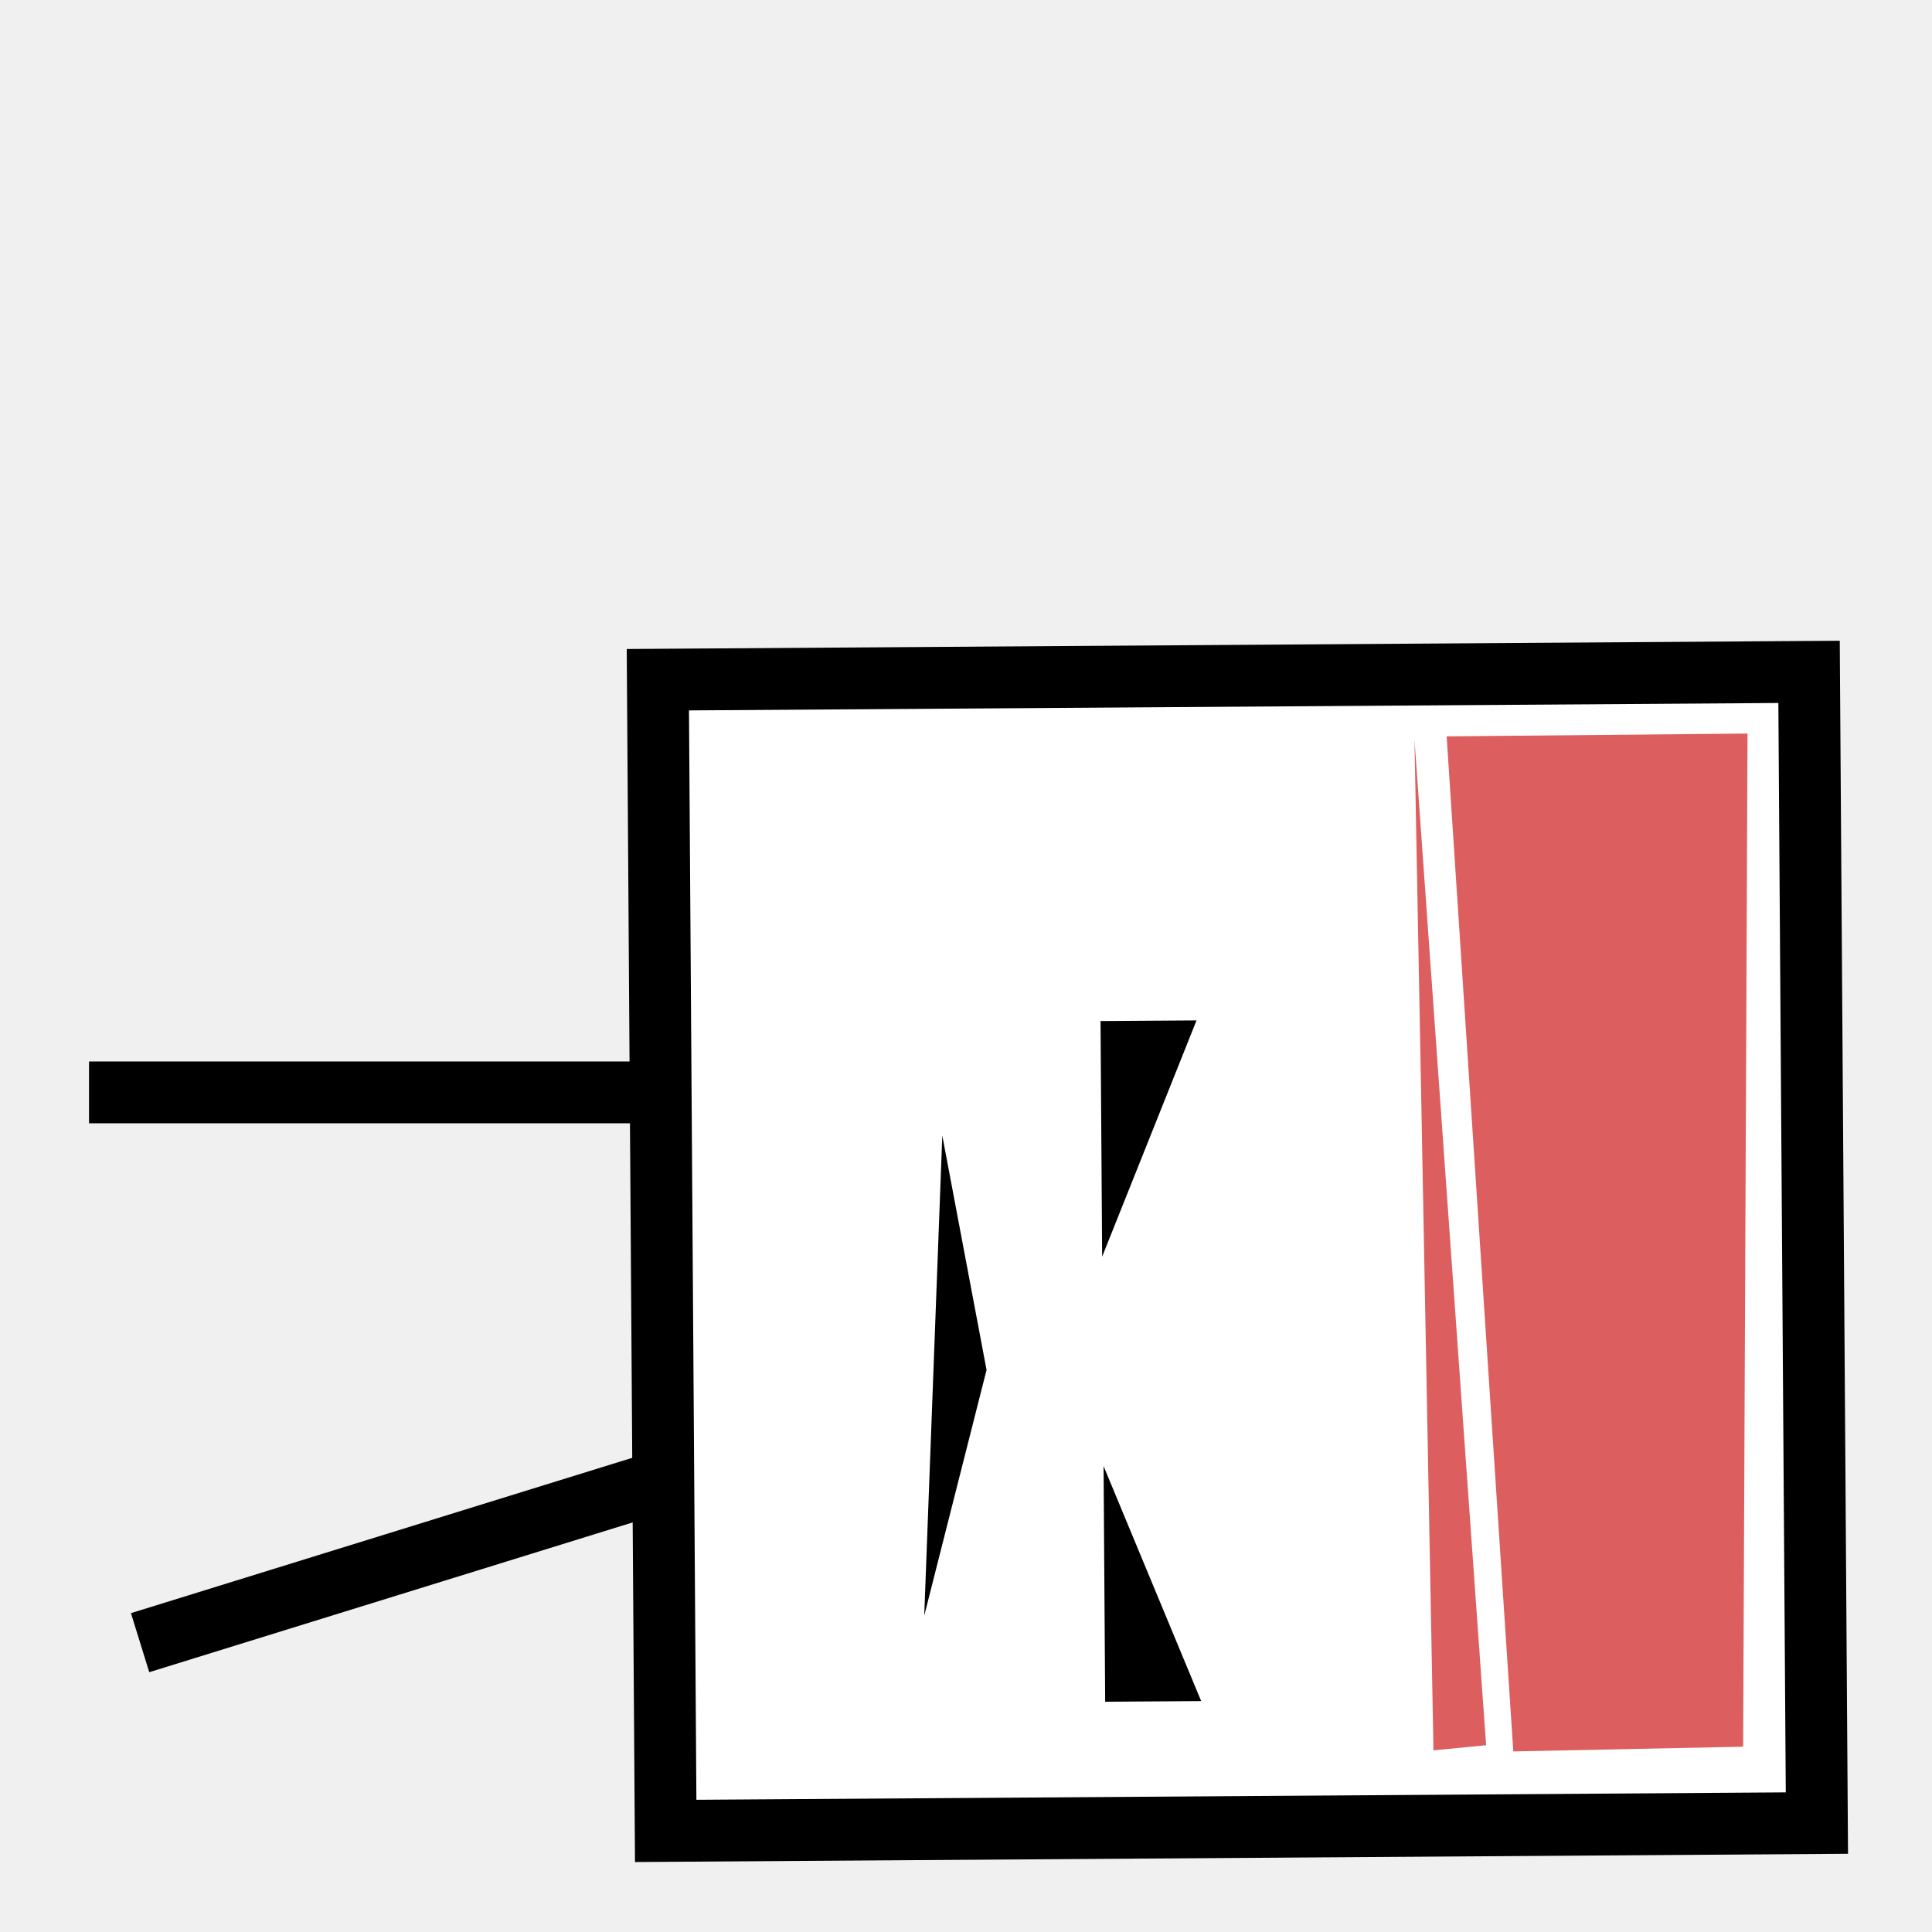
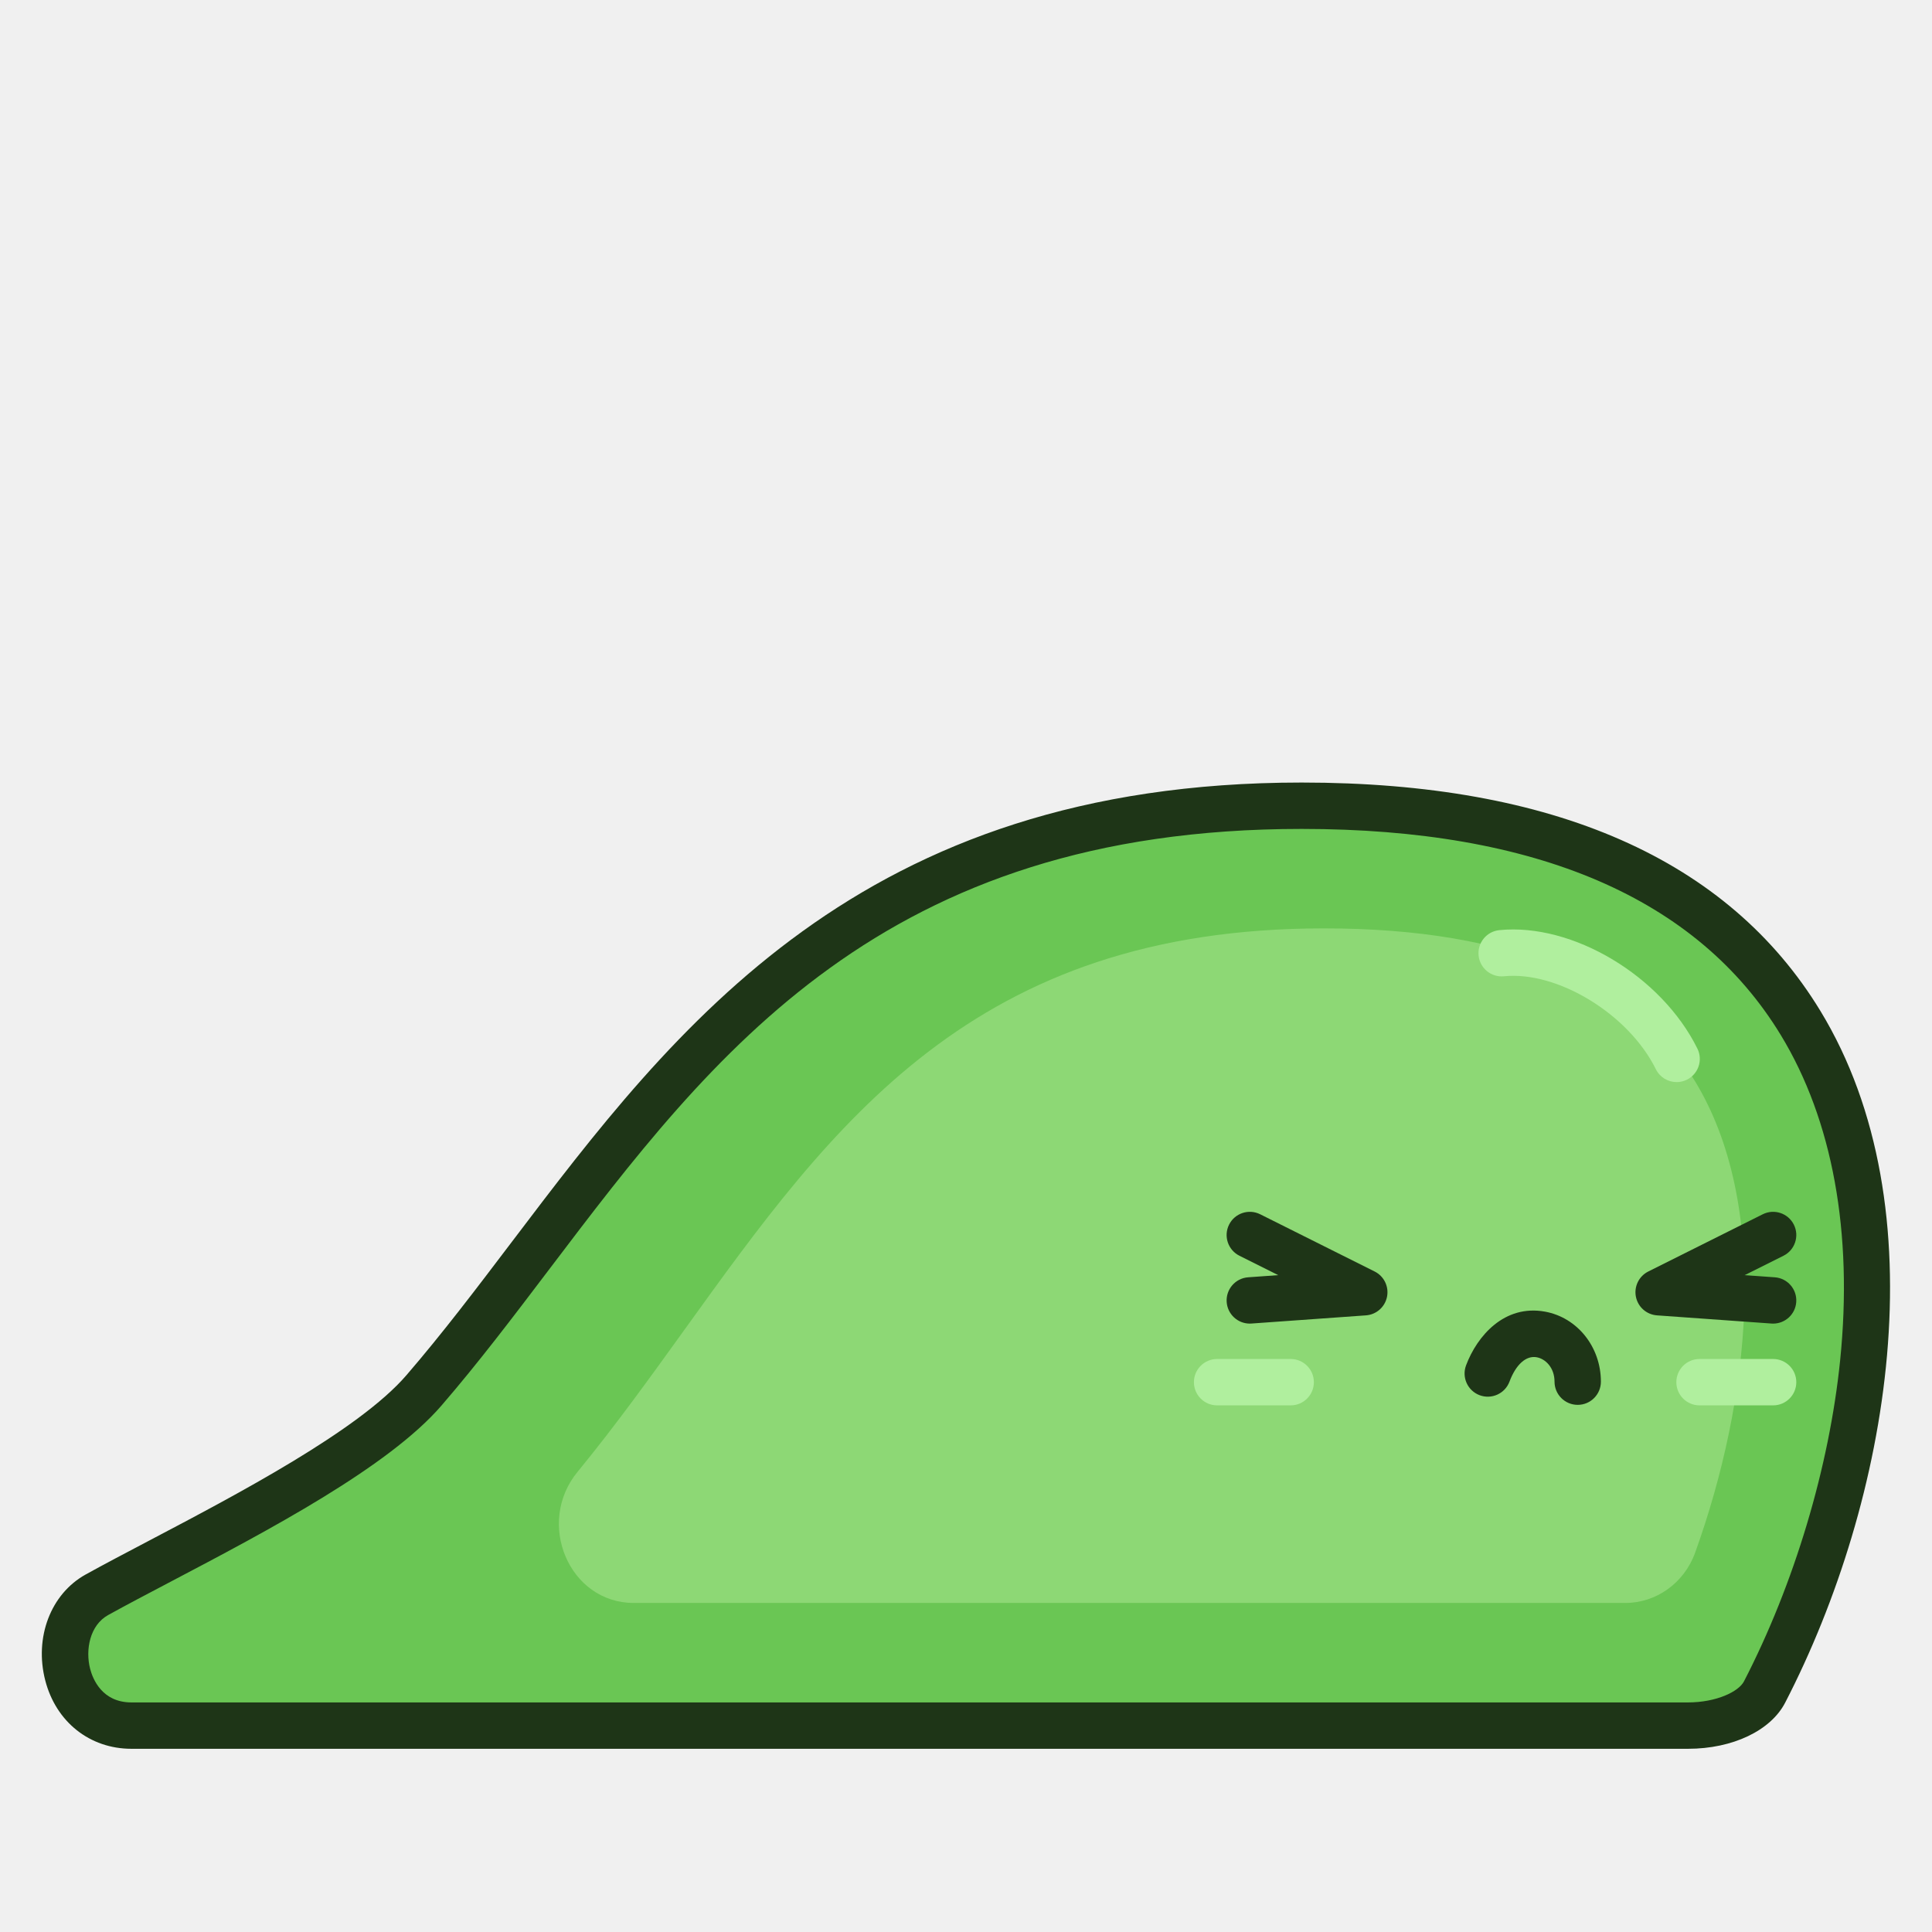
<svg xmlns="http://www.w3.org/2000/svg" version="1.1" id="Layer_1" x="0px" y="0px" viewBox="0 0 500 500" style="enable-background:new 0 0 500 500;" xml:space="preserve">
  <g>
-     <rect x="171.266" y="174.883" transform="matrix(1 -0.0068 0.0068 1 -2.2035 2.1938)" style="fill:#FFFFFF;" width="297.933" height="297.933" />
-     <path d="M460.239,181.933l1.919,281.931l-281.931,1.919l-1.919-281.931L460.239,181.933 M476.129,165.825   l-313.93,2.137l2.137,313.93l313.93-2.137L476.129,165.825L476.129,165.825z" />
+     <path style="fill:#6AC654;" d="M336.872,208.522c-135.487,0-174.247,89.935-227.15,151.302   c-16.332,18.945-61.395,40.028-84.644,52.903c-13.794,7.639-9.887,33.858,8.928,33.858h402.853   c9.085,0,17.136-3.515,19.814-8.698C496.978,359.888,514.084,208.522,336.872,208.522z" />
+     <path style="fill:#1E3517;" d="M436.859,452.585H34.006c-10.767,0-19.519-6.946-22.297-17.696   c-2.877-11.135,1.425-22.406,10.462-27.411c4.726-2.616,10.372-5.584,16.349-8.726   c22.936-12.057,54.349-28.567,66.658-42.846c9.313-10.803,18.075-22.361,27.351-34.599   c42.206-55.679,90.042-118.786,204.343-118.786c65.198,0,110.357,19.873,134.223,59.069   c31.176,51.201,17.898,126.82-9.092,179.05C458.255,447.897,448.385,452.585,436.859,452.585z M336.872,214.522   c-108.339,0-152.283,57.971-194.78,114.035c-9.393,12.392-18.265,24.097-27.825,35.185   c-13.797,16.004-45.051,32.432-70.164,45.632c-5.918,3.11-11.508,6.048-16.119,8.602   c-4.739,2.624-5.931,8.984-4.658,13.911c0.676,2.615,3.069,8.698,10.679,8.698h402.853   c7.302,0,13.098-2.772,14.483-5.452c13.001-25.161,22.07-55.431,24.883-83.048   c3.367-33.065-1.951-62.198-15.381-84.254C439.307,232.458,397.597,214.522,336.872,214.522z" />
  </g>
-   <line style="fill:none;stroke:#000000;stroke-width:16;stroke-miterlimit:10;" x1="169.844" y1="282.704" x2="23.039" y2="282.704" />
-   <line style="fill:none;stroke:#000000;stroke-width:16;stroke-miterlimit:10;" x1="176.487" y1="381.673" x2="36.258" y2="425.121" />
-   <polygon points="285.234,325.226 284.818,264.247 309.662,264.077 " />
-   <polygon points="285.603,379.43 286.018,440.409 310.861,440.24 " />
-   <polygon points="243.864,293.887 255.319,354.54 239.188,418.142 " />
-   <polygon style="fill:#DD5E5E;" points="452.259,189.843 451.122,452.043 391.641,453.267 374.391,190.571 " />
-   <polygon style="fill:#DD5E5E;" points="366.066,191.384 384.607,451.662 370.983,452.993 " />
+   <g>
+     <path style="fill:#8DD875;" d="M164.008,414.843c-16.731,0-25.476-20.701-14.49-33.989   c0.084-0.102,0.168-0.204,0.251-0.305c9.58-11.701,18.633-24.279,27.389-36.443   c38.441-53.401,74.751-103.843,165.489-103.843c48.552,0,81.136,13.78,96.85,40.954   c18.661,32.273,13.395,81.199-0.793,120.604c-2.836,7.878-10.082,13.021-18.082,13.021H164.008z" />
+   </g>
+   <g>
+     <path style="fill:#B0EF9E;" d="M433.914,280.047c-2.212,0-4.339-1.227-5.385-3.344   c-7.016-14.205-25.375-25.44-39.302-24.045c-3.297,0.334-6.237-2.074-6.568-5.371   c-0.331-3.297,2.073-6.238,5.371-6.569c18.962-1.898,41.966,11.855,51.259,30.671   c1.467,2.972,0.248,6.569-2.723,8.037C435.712,279.848,434.806,280.047,433.914,280.047z" />
+   </g>
+   <g>
+     <path style="fill:#B0EF9E;" d="M458.882,363.708h-19.045c-3.313,0-6-2.687-6-6s2.687-6,6-6h19.045c3.313,0,6,2.687,6,6   S462.195,363.708,458.882,363.708z" />
+   </g>
+   <g>
+     <path style="fill:#B0EF9E;" d="M334.03,363.708h-19.045c-3.313,0-6-2.687-6-6s2.687-6,6-6h19.045c3.313,0,6,2.687,6,6   S337.344,363.708,334.03,363.708z" />
+   </g>
+   <g>
+     <path style="fill:#1E3517;" d="M323.444,342.547c-3.119,0-5.753-2.413-5.979-5.572   c-0.236-3.306,2.252-6.177,5.557-6.412l7.787-0.557l-10.043-5.021c-2.964-1.481-4.165-5.086-2.683-8.05   c1.481-2.962,5.081-4.164,8.05-2.683l29.626,14.812c2.417,1.208,3.728,3.885,3.201,6.536   c-0.526,2.65-2.761,4.622-5.457,4.814l-29.626,2.116C323.732,342.542,323.588,342.547,323.444,342.547z" />
+   </g>
+   <g>
+     <path style="fill:#1E3517;" d="M458.888,342.547c-0.144,0-0.288-0.005-0.434-0.016l-29.626-2.116   c-2.696-0.192-4.931-2.164-5.457-4.814c-0.527-2.651,0.784-5.328,3.201-6.536l29.626-14.812   c2.965-1.481,6.568-0.28,8.05,2.683c1.482,2.964,0.281,6.568-2.683,8.05l-10.043,5.021l7.787,0.557   c3.305,0.235,5.793,3.106,5.557,6.412C464.641,340.134,462.007,342.547,458.888,342.547z" />
+   </g>
+   <g>
+     <path style="fill:#1E3517;" d="M408.31,363.576c-3.313,0-6-2.687-6-6c0-3.6-2.322-5.904-4.615-6.32   c-2.74-0.496-5.375,1.862-7.043,6.311c-1.164,3.103-4.62,4.673-7.725,3.512   c-3.103-1.163-4.675-4.622-3.512-7.725c2.852-7.606,9.909-15.81,20.42-13.905   c8.387,1.52,14.475,9.145,14.475,18.128C414.31,360.89,411.624,363.576,408.31,363.576z" />
+   </g>
</svg>
